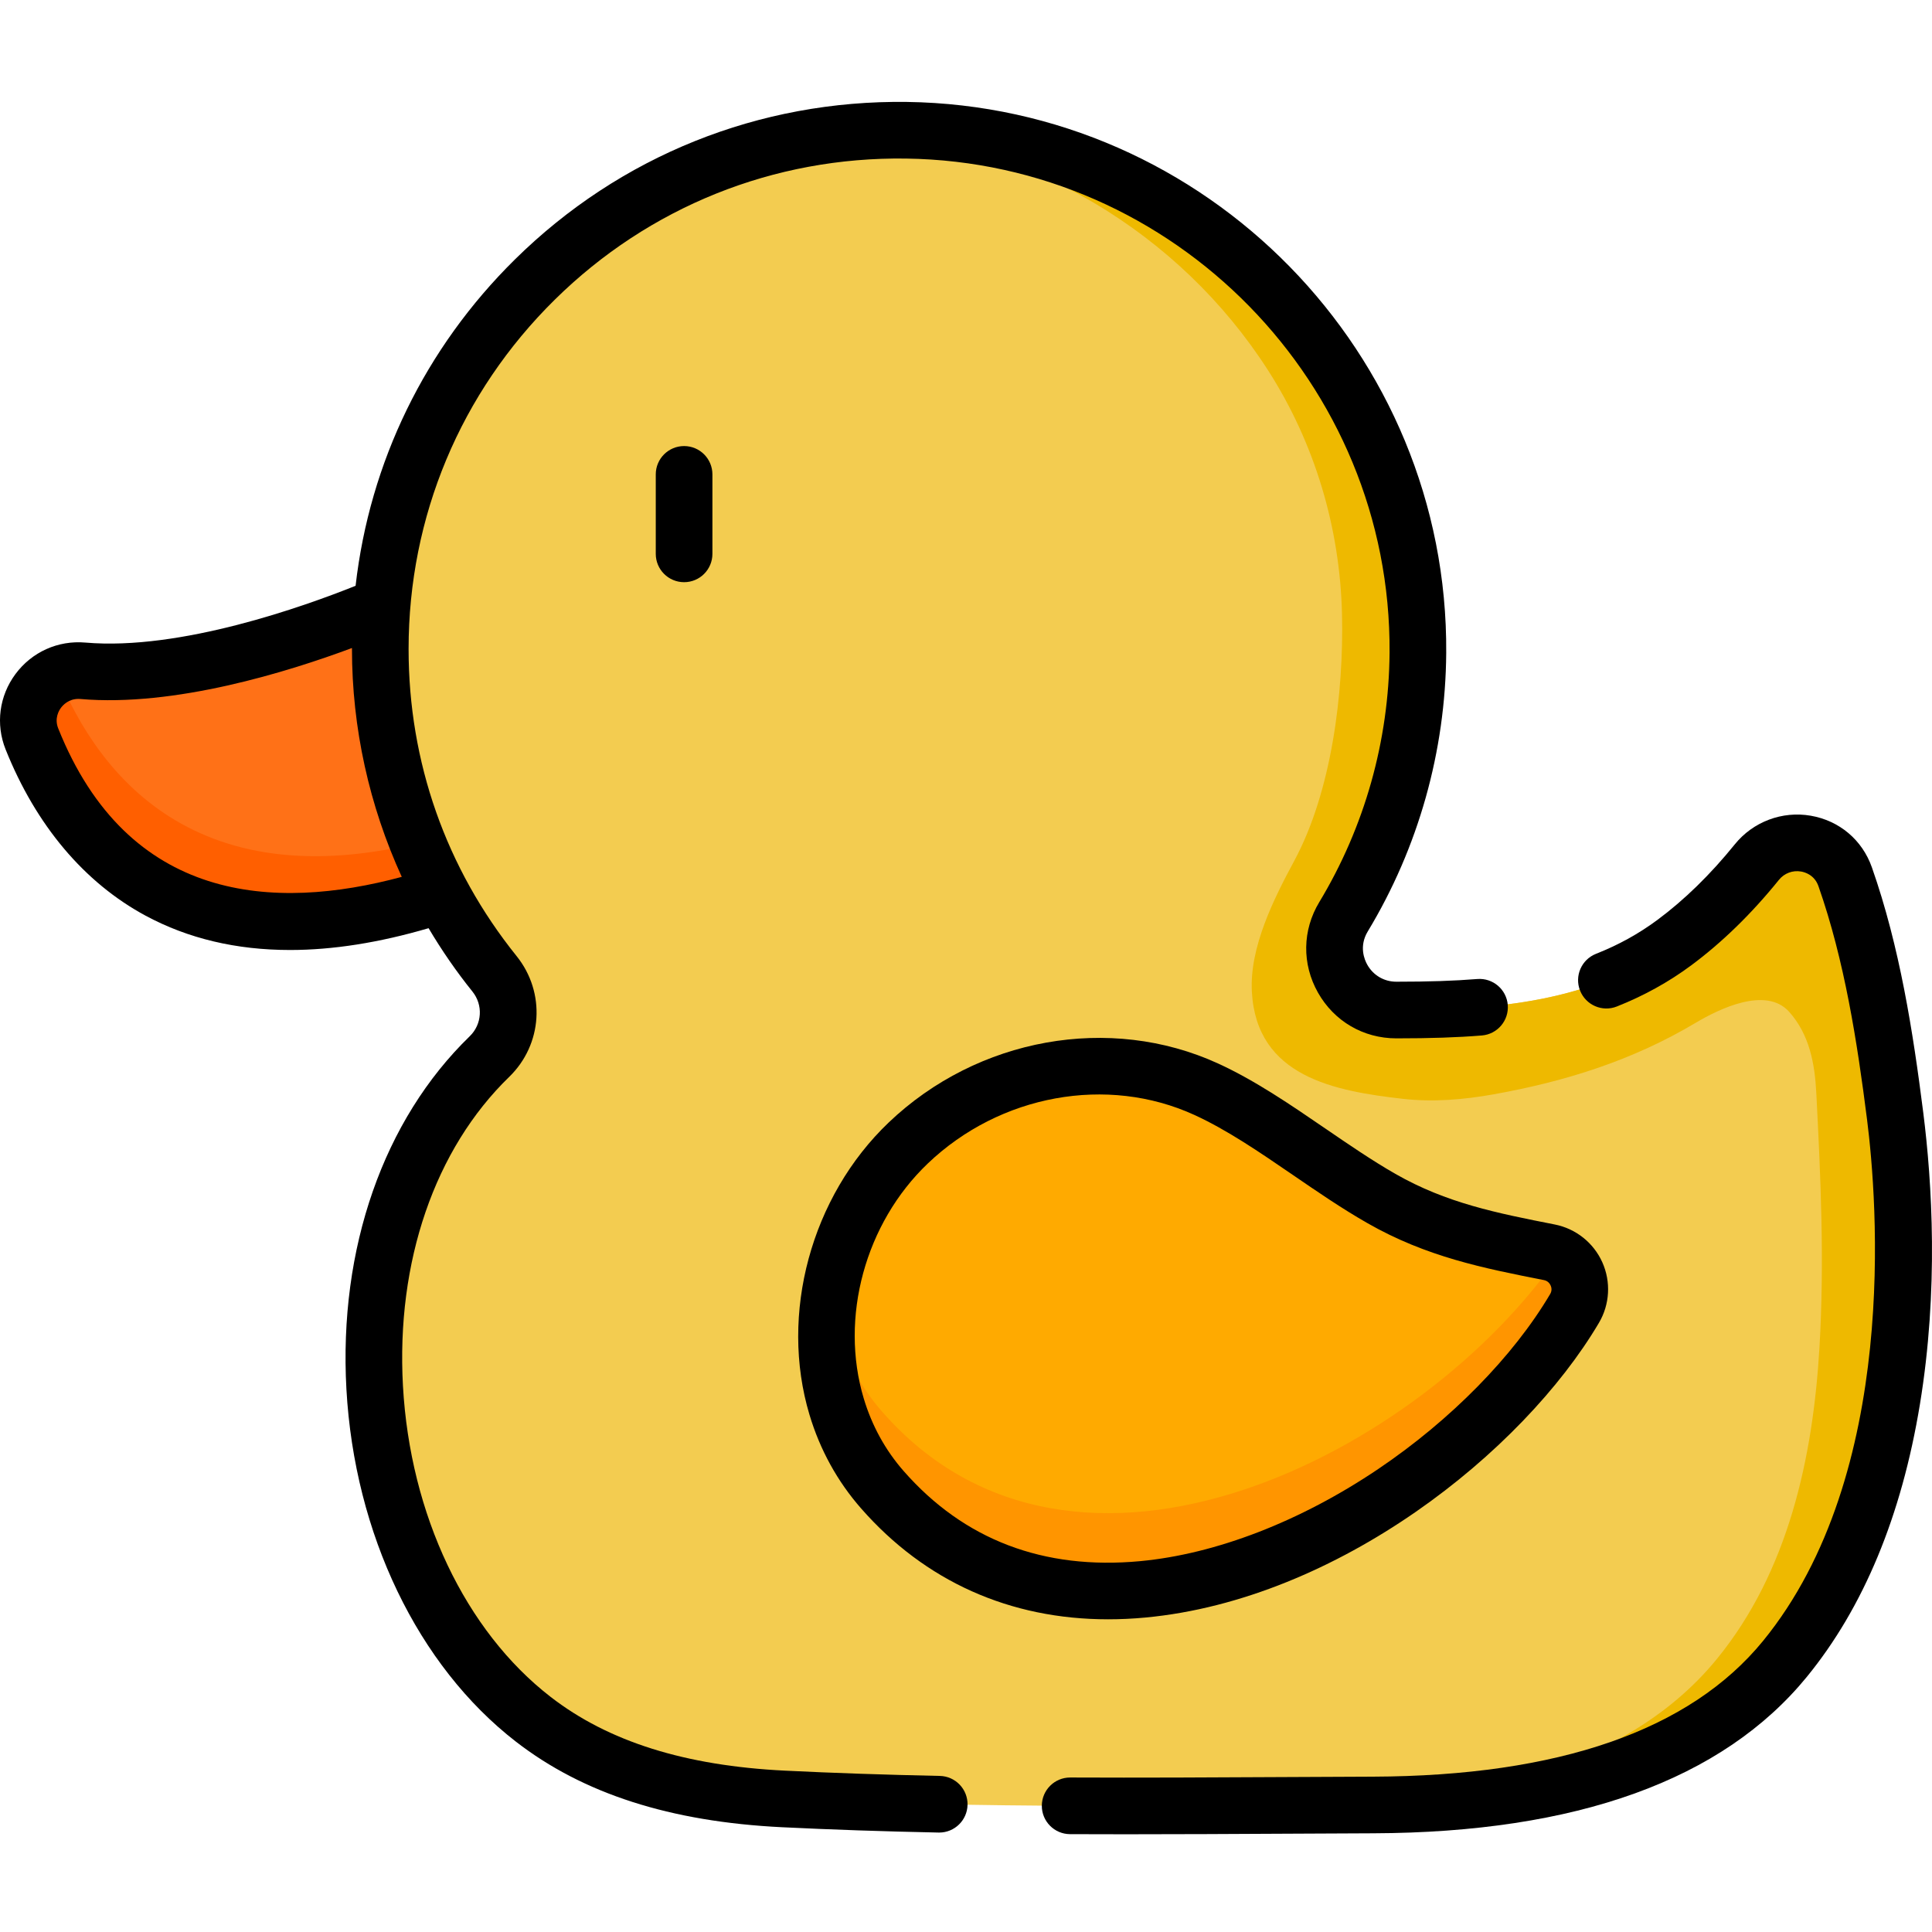
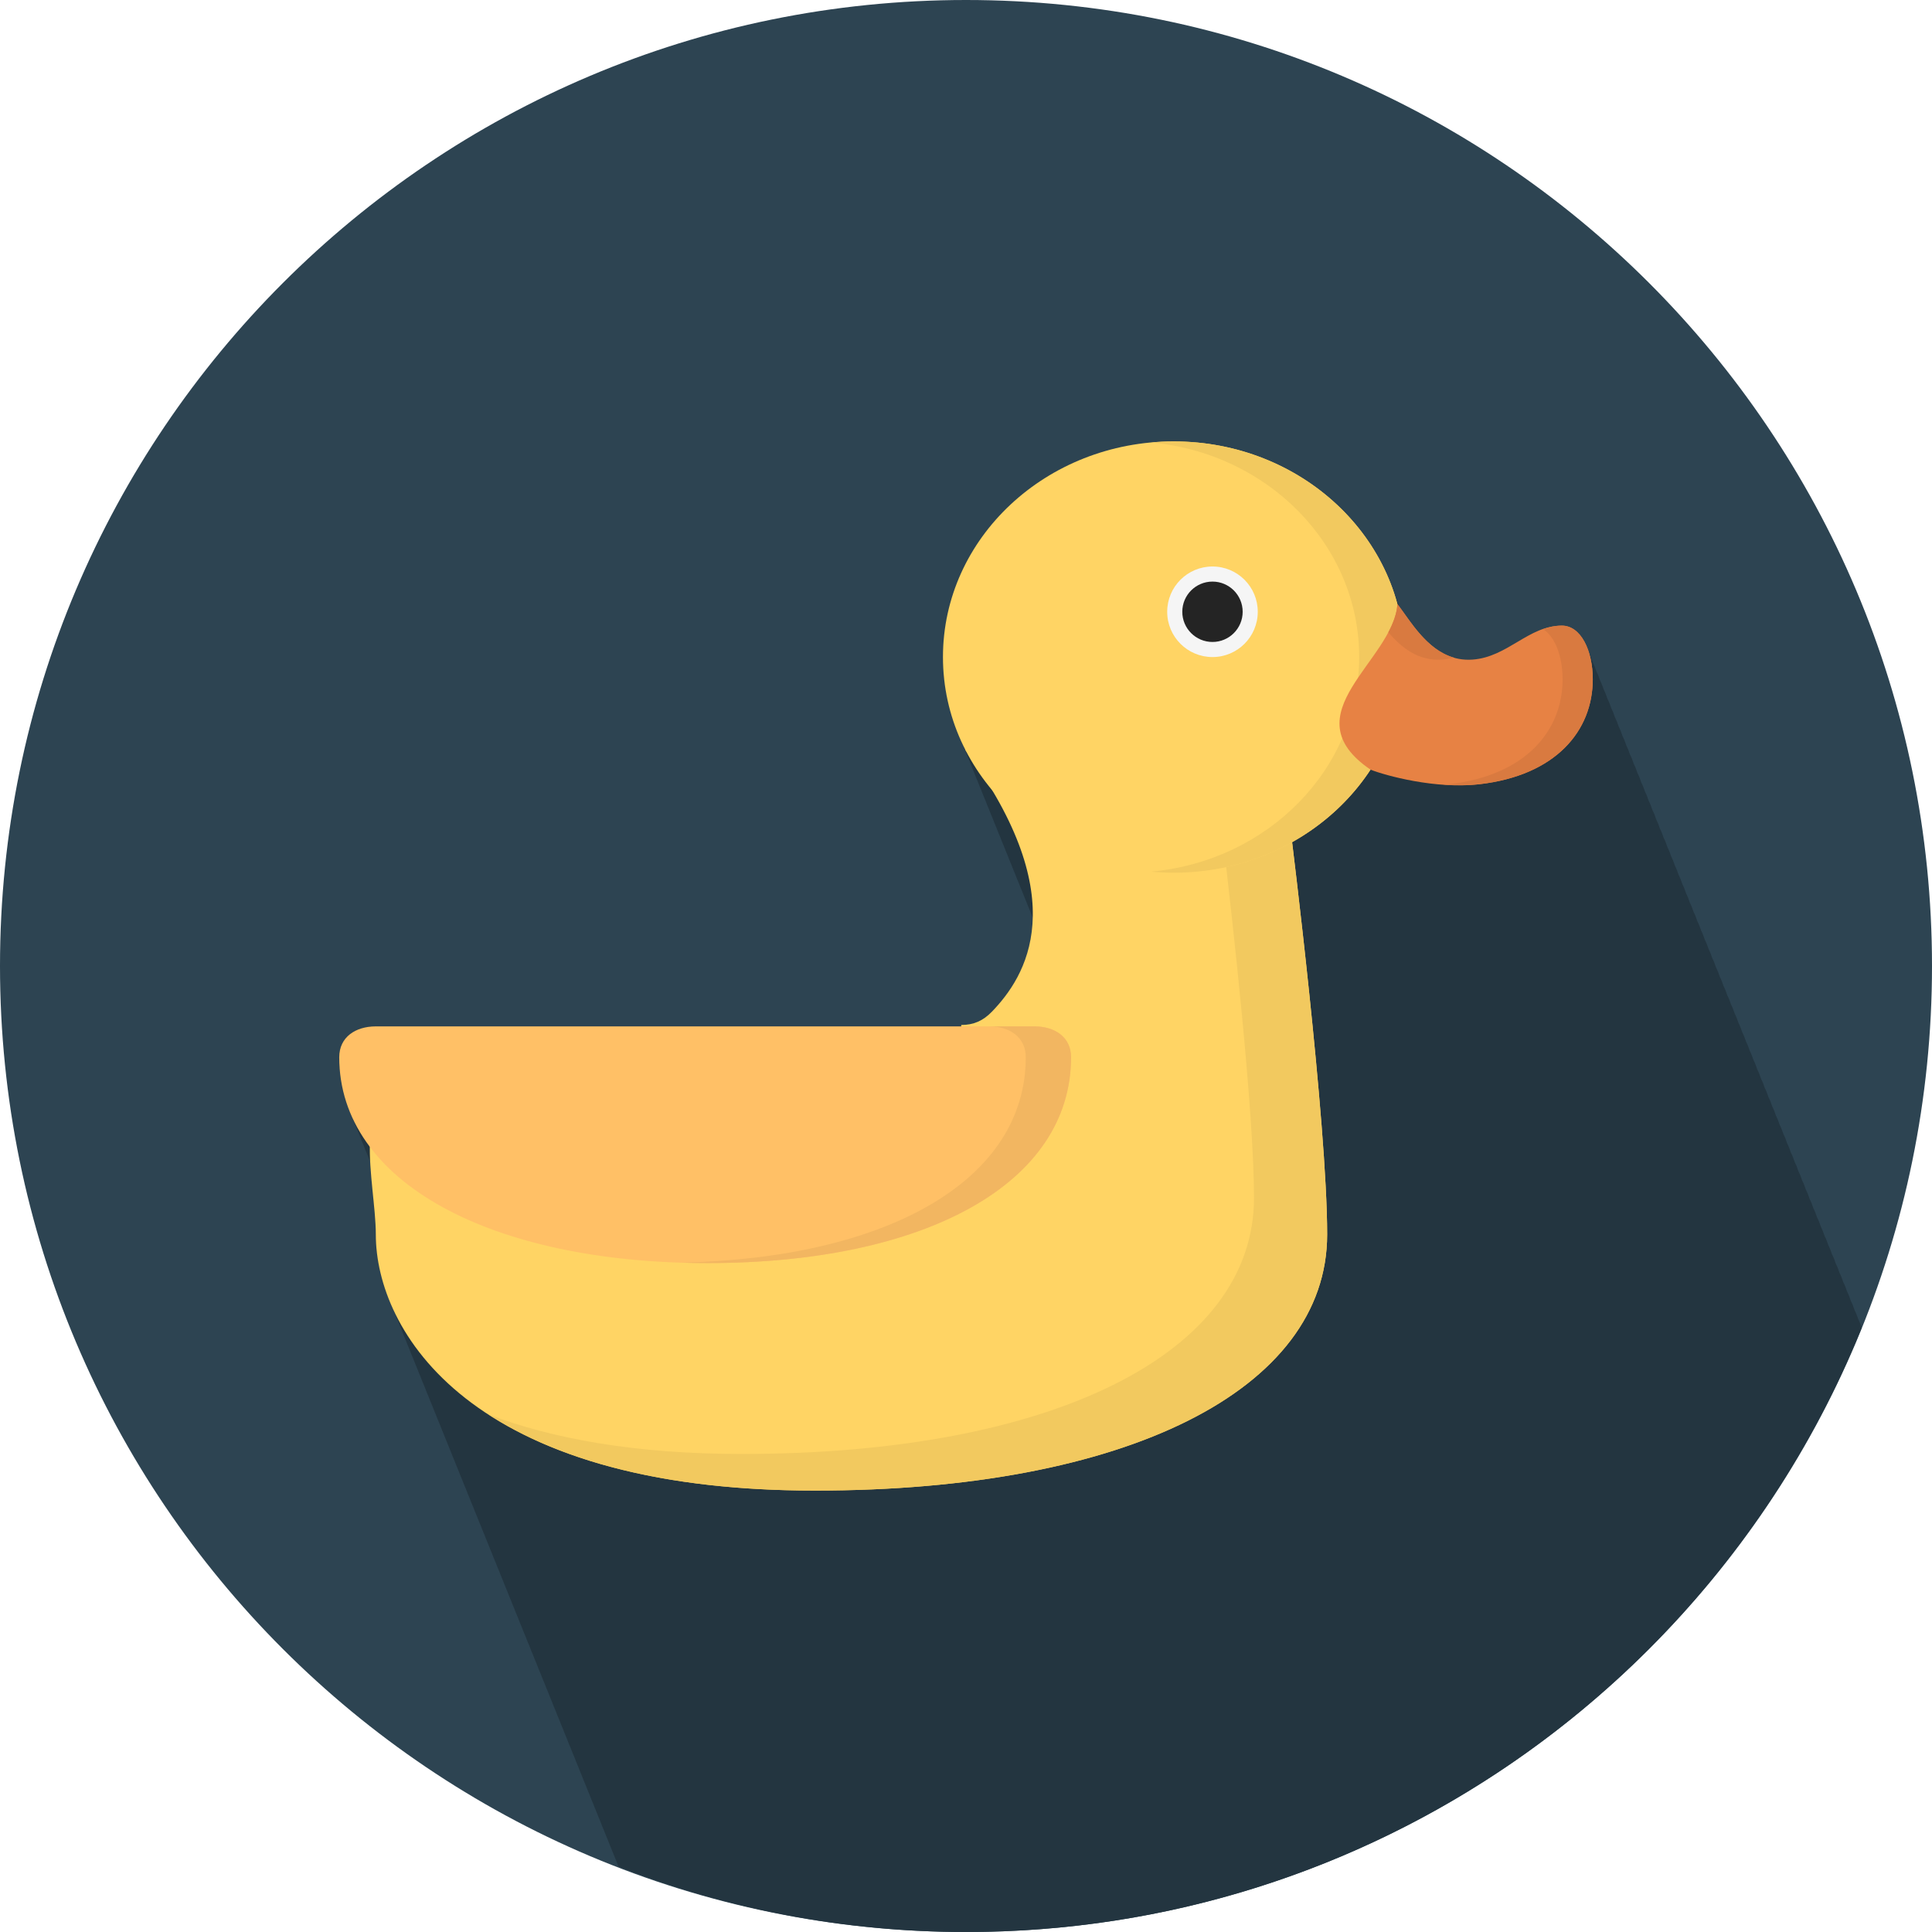
- <svg xmlns="http://www.w3.org/2000/svg" height="511pt" viewBox="0 -26 512 511" width="511pt">
-   <path d="m103.508 132.988s-46.891 21.289-81.535 18.277c-9.797-.852-17.168 8.914-13.516 18.047 11.09 27.754 40.371 66.59 115.156 38.945zm0 0" fill="#ff7117" />
-   <path d="m123.605 208.262c-74.773 27.641-104.066-11.199-115.152-38.949-2.742-6.887.762-14.129 6.855-16.902 10.688 26.398 37.828 62.367 104.605 42zm0 0" fill="#ff5f00" />
-   <path d="m502.234 269.258c-2.609-20.59-6.078-43.008-13.25-63.414-3.523-10.035-16.727-12.137-23.41-3.863-6.41 7.934-13.672 15.246-21.875 21.336-21.52 15.961-47.82 17.855-73.656 17.852-12.688 0-20.551-13.852-13.992-24.711 12.348-20.449 19.523-44.371 19.707-69.961.539-75.203-60.34-137.438-135.535-138.477-76.832-1.066-139.441 60.895-139.441 137.477 0 32.582 11.332 62.516 30.273 86.078 5.281 6.566 4.699 16.07-1.348 21.938-46.281 44.891-38.25 136.996 11.602 175.602 19.102 14.789 42.656 19.961 66.34 21.125 52.02 2.559 104.121 1.785 156.18 1.602 38.047-.137 83.648-7.438 109.199-38.715 30.82-37.727 35.086-97.465 29.207-143.867zm0 0" fill="#f3cc50" />
-   <path d="m473.023 413.121c-25.547 31.285-71.152 38.578-109.188 38.719-24.609.09-36.617.062-18.016 0 38.039-.141 83.645-7.434 109.191-38.719 18.922-23.156 25.457-53.367 27.168-82.57 1.34-22.809.332-44.707-.84-67.438-.402-7.789-1.82-15.422-7.164-21.441-6.152-6.93-18.691-.754-24.801 2.883-16.699 9.941-34.363 15.516-53.555 18.953-7.98 1.43-16.098 2.109-24.18 1.18-17.895-2.059-38.645-5.789-39.883-28.363-.648-11.727 5.785-24.586 11.215-34.656 9.957-18.461 13.152-44.609 12.676-65.348-.531-22.949-7.199-45.348-19.605-64.691-23.469-36.586-63.625-60.453-106.859-63.324 3.645-.25 7.324-.34 11.039-.289 75.195 1.039 136.07 63.273 135.531 138.48-.184 25.59-7.355 49.516-19.707 69.961-6.555 10.859 1.312 24.707 13.992 24.707 25.836 0 52.137-1.891 73.652-17.852 8.207-6.082 15.473-13.398 21.875-21.336 6.688-8.277 19.895-6.164 23.418 3.863 7.164 20.414 10.637 42.832 13.25 63.418 5.875 46.402 1.613 106.148-29.211 143.863zm0 0" fill="#eeb900" />
-   <path d="m221.719 346.285c2.395 7.969 6.395 15.473 12.102 21.988 53.43 60.988 151.297 6.434 183.457-48.031 3.496-5.922.066-13.543-6.68-14.871-16.387-3.23-30.191-6.062-44.527-14.262-15.562-8.898-30.68-21.758-46.422-28.961-26.457-12.105-58.098-5.645-78.957 14.262-18.922 18.055-26.133 46.043-18.973 69.875zm0 0" fill="#fa0" />
-   <path d="m417.281 320.242c-32.164 54.461-130.035 109.023-183.465 48.035-5.703-6.523-9.707-14.02-12.098-21.996-2.812-9.375-3.41-19.402-1.93-29.199.449 2.902 1.09 5.773 1.93 8.586 2.391 7.965 6.395 15.473 12.098 21.984 51.281 58.523 143.477 10.648 179.254-41.449 5.055 2.461 7.246 8.898 4.211 14.039zm0 0" fill="#ff9500" />
-   <path d="m509.68 268.316c-2.703-21.309-6.219-43.922-13.613-64.961-2.551-7.258-8.609-12.375-16.203-13.684-7.578-1.309-15.293 1.602-20.129 7.594-6.434 7.961-13.332 14.699-20.508 20.023-4.957 3.676-10.281 6.617-16.277 8.988-3.852 1.523-5.742 5.887-4.215 9.742 1.523 3.852 5.883 5.742 9.738 4.215 7.129-2.82 13.754-6.484 19.695-10.891 8.195-6.078 16.016-13.695 23.246-22.648 1.441-1.785 3.645-2.617 5.898-2.23 1.035.18 3.551.914 4.59 3.867 6.93 19.719 10.289 41.391 12.887 61.871 2.688 21.207 8.645 93.848-27.574 138.176-19.348 23.684-54.141 35.781-103.41 35.957-7.688.027-15.434.066-23.207.105-18.766.098-38.172.203-56.965.117-.012 0-.023 0-.035 0-4.129 0-7.484 3.336-7.504 7.473-.02 4.145 3.328 7.52 7.473 7.539 4.938.02 9.918.031 14.918.031 14.082 0 28.312-.074 42.191-.148 7.766-.039 15.504-.082 23.18-.109 53.977-.191 92.66-14.145 114.984-41.469 15.027-18.391 25.105-42.688 29.957-72.211 4.988-30.328 3.23-58.805.883-77.348zm0 0" />
-   <path d="m351.223 272.57c-9.152-6.266-18.609-12.742-28.449-17.246-28.648-13.109-63.715-6.816-87.266 15.656-20.57 19.629-29 50.758-20.98 77.465 2.793 9.289 7.383 17.625 13.648 24.777 16.957 19.352 39.445 29.41 65.488 29.41 3.23 0 6.52-.152 9.855-.465 50.938-4.754 99.957-43.793 120.219-78.109 2.879-4.871 3.211-10.867.895-16.035-2.32-5.176-7.027-8.922-12.586-10.016-15.387-3.035-28.68-5.652-42.25-13.414-6.148-3.516-12.465-7.844-18.574-12.023zm59.711 41.594c.199.438.441 1.312-.117 2.258-9.754 16.52-26.359 33.422-45.559 46.371-20.562 13.871-42.98 22.547-63.129 24.43-25.586 2.383-46.68-5.652-62.664-23.895-4.836-5.523-8.391-11.984-10.559-19.203-6.438-21.43.383-46.461 16.965-62.285 19.148-18.273 47.543-23.441 70.656-12.867 8.668 3.969 17.191 9.805 26.211 15.98 6.359 4.355 12.93 8.855 19.609 12.672 15.703 8.98 30.809 11.957 46.797 15.109 1.098.215 1.594.988 1.789 1.43zm0 0" />
-   <path d="m399.574 239.828c-.332-4.133-3.949-7.203-8.082-6.879-6.16.496-12.766.715-21.418.715-.012 0-.023 0-.031 0-3.23 0-6.105-1.68-7.695-4.496-.754-1.34-2.258-4.887.125-8.832 13.414-22.211 20.602-47.727 20.789-73.785.57-79.426-63.555-144.938-142.938-146.039-39.133-.512-76.023 14.281-103.863 41.742-23.832 23.504-38.488 53.746-42.227 86.488-13.477 5.402-46.402 17.234-71.613 15.047-7.25-.633-14.176 2.488-18.52 8.34-4.312 5.809-5.293 13.273-2.617 19.969 8.023 20.078 20.855 35.32 37.105 44.07 11.25 6.059 24.043 9.09 38.281 9.09 11.336 0 23.59-1.934 36.711-5.777 3.465 5.848 7.34 11.469 11.625 16.797 2.867 3.566 2.559 8.66-.727 11.844-22.844 22.156-34.754 56.238-32.676 93.508 2.137 38.375 18.926 73.297 44.91 93.418 17.828 13.809 40.91 21.23 70.562 22.688 13.098.641 26.664 1.105 41.473 1.41h.156c4.074 0 7.418-3.262 7.504-7.352.082-4.145-3.207-7.57-7.352-7.656-14.664-.305-28.09-.762-41.047-1.398-26.477-1.301-46.793-7.699-62.109-19.562-22.594-17.492-37.215-48.293-39.113-82.383-1.832-32.922 8.426-62.77 28.141-81.895 8.879-8.613 9.727-22.383 1.973-32.031-18.723-23.289-28.621-51.426-28.621-81.375 0-35.059 13.75-67.93 38.719-92.551 24.957-24.617 58.066-37.918 93.113-37.422 71.164.984 128.645 59.719 128.137 130.922-.168 23.363-6.609 46.23-18.629 66.133-4.492 7.438-4.621 16.398-.348 23.969 4.285 7.598 12.047 12.129 20.766 12.129h.035c9.066 0 16.043-.234 22.617-.762 4.137-.332 7.215-3.953 6.883-8.082zm-384.148-73.301c-1.047-2.621.16-4.684.727-5.449.547-.734 2.043-2.359 4.621-2.359.176 0 .359.008.547.023 24.91 2.164 54.977-7.18 71.957-13.512 0 .086-.004.176-.004.266 0 20.914 4.582 41.547 13.199 60.383-33.793 9.117-72.559 6.914-91.047-39.352zm0 0" />
-   <path d="m173.785 99.219v21.059c0 4.145 3.359 7.508 7.508 7.508 4.145 0 7.504-3.359 7.504-7.508v-21.059c0-4.145-3.359-7.508-7.504-7.508-4.148 0-7.508 3.363-7.508 7.508zm0 0" />
+ <svg xmlns="http://www.w3.org/2000/svg" version="1.1" id="Layer_1" x="0px" y="0px" viewBox="0 0 512 512" style="enable-background:new 0 0 512 512;" xml:space="preserve">
+   <circle style="fill:#2D4452;" cx="256" cy="256" r="256" />
+   <path style="fill:#233540;" d="M493.372,351.868c-0.26-0.788-0.548-1.552-0.9-2.232c-0.284-0.88-0.608-1.716-0.996-2.46  c-0.28-0.88-0.604-1.7-0.988-2.448c-0.28-0.88-0.604-1.708-0.992-2.452c-0.276-0.884-0.604-1.712-0.992-2.452  c-0.284-0.884-0.604-1.712-0.996-2.46c-0.28-0.88-0.6-1.704-0.988-2.444c-0.276-0.884-0.604-1.712-0.992-2.452  c-0.276-0.884-0.604-1.712-0.992-2.456c-0.284-0.88-0.604-1.712-0.996-2.46c-0.28-0.88-0.6-1.7-0.984-2.448  c-0.288-0.888-0.616-1.724-1.008-2.472c-0.28-0.88-0.6-1.7-0.984-2.432c-0.28-0.88-0.596-1.708-0.992-2.452  c-0.272-0.884-0.6-1.716-0.992-2.46c-0.276-0.884-0.6-1.704-0.992-2.444c-0.272-0.884-0.596-1.708-0.992-2.456  c-0.272-0.88-0.596-1.708-0.992-2.456c-0.272-0.88-0.6-1.712-0.992-2.452c-0.276-0.884-0.6-1.712-0.984-2.448  c-0.28-0.88-0.604-1.708-0.992-2.456c-0.28-0.88-0.604-1.708-0.992-2.452c-0.28-0.884-0.608-1.712-0.996-2.456  c-0.28-0.888-0.6-1.708-0.988-2.448c-0.272-0.88-0.6-1.708-0.992-2.452c-0.272-0.884-0.6-1.712-0.992-2.456  c-0.272-0.88-0.6-1.708-0.992-2.452c-0.272-0.884-0.6-1.716-0.996-2.46c-0.276-0.88-0.596-1.7-0.984-2.448  c-0.276-0.876-0.604-1.704-0.992-2.448c-0.276-0.888-0.604-1.716-0.988-2.456c-0.28-0.884-0.608-1.712-1-2.46  c-0.28-0.88-0.6-1.704-0.984-2.444c-0.28-0.884-0.608-1.712-0.992-2.452c-0.28-0.884-0.604-1.712-0.992-2.456  c-0.28-0.88-0.608-1.712-1-2.456c-0.28-0.892-0.604-1.724-1-2.476c-0.276-0.868-0.596-1.688-0.984-2.424  c-0.276-0.884-0.6-1.712-0.992-2.456c-0.276-0.88-0.6-1.708-0.992-2.456c-0.28-0.88-0.604-1.712-0.992-2.46  c-0.28-0.88-0.6-1.7-0.988-2.444c-0.276-0.884-0.604-1.712-0.992-2.456c-0.276-0.88-0.604-1.708-0.992-2.456  c-0.284-0.88-0.604-1.712-0.996-2.46c-0.28-0.88-0.6-1.704-0.988-2.444c-0.276-0.88-0.604-1.708-0.992-2.456  c-0.276-0.88-0.604-1.708-0.988-2.456c-0.288-0.88-0.608-1.712-1-2.456c-0.28-0.884-0.6-1.704-0.984-2.448  c-0.28-0.88-0.6-1.708-0.992-2.456c-0.28-0.88-0.6-1.708-0.992-2.456c-0.28-0.88-0.6-1.708-0.992-2.452  c-0.28-0.884-0.608-1.716-1-2.46c-0.272-0.88-0.6-1.7-0.984-2.448c-0.28-0.88-0.6-1.708-0.992-2.456  c-0.276-0.88-0.6-1.708-0.992-2.452c-0.28-0.884-0.604-1.716-0.992-2.46c-0.28-0.88-0.604-1.704-0.992-2.448  c-0.276-0.88-0.596-1.708-0.992-2.456c-0.276-0.88-0.596-1.708-0.992-2.452c-0.276-0.896-0.604-1.736-1.008-2.488  c-0.268-0.868-0.596-1.68-0.976-2.42c-0.276-0.88-0.604-1.708-0.992-2.452c-0.276-0.884-0.604-1.712-0.992-2.456  c-0.276-0.884-0.604-1.716-0.996-2.46c-0.28-0.88-0.596-1.704-0.984-2.448c-0.276-0.88-0.604-1.708-0.992-2.452  c-0.276-0.884-0.604-1.712-0.992-2.456c-0.276-0.88-0.604-1.708-0.992-2.456c-0.276-0.88-0.604-1.712-1-2.46  c-0.276-0.88-0.596-1.704-0.984-2.444c-0.276-0.884-0.604-1.712-0.992-2.456c-1.316-4.112-3.784-7.004-7.12-7.004  c-0.936,0-1.836,0.12-2.704,0.308c-7.328,1.42-12.624,8.092-20.96,8.692c-1.812,0.128-3.452-0.084-4.984-0.528  c-0.876-0.252-1.704-0.592-2.492-0.996c-0.04-0.02-0.084-0.044-0.116-0.068c-2.4-1.236-4.428-3.064-6.212-5.068  c-0.032-0.028-0.056-0.06-0.084-0.084c-1.164-1.316-2.22-2.708-3.188-4.052c-0.048-0.06-0.084-0.116-0.12-0.176  c-0.5-0.688-0.976-1.36-1.436-2.004c-0.22-0.304-0.42-0.584-0.632-0.876c-0.016-0.032-0.028-0.064-0.04-0.088  c-0.296-0.828-0.652-1.628-0.988-2.436c-0.3-0.832-0.656-1.64-0.992-2.456c-8.12-22.64-30.932-38.98-57.904-38.98  c-33.772,0-61.152,25.584-61.152,57.148c0,7.252,1.564,14.148,4.216,20.528c0.3,0.832,0.652,1.64,0.992,2.456  c0.3,0.836,0.652,1.648,0.996,2.464c0.296,0.832,0.648,1.628,0.988,2.44c0.3,0.832,0.652,1.64,0.992,2.456  c0.304,0.832,0.656,1.64,0.992,2.456c0.304,0.832,0.656,1.64,0.992,2.452c0.304,0.836,0.656,1.648,1,2.464  c0.296,0.832,0.648,1.632,0.984,2.444c0.3,0.832,0.656,1.64,0.992,2.456c0.3,0.832,0.656,1.64,0.992,2.452  c0.3,0.852,0.664,1.668,1.008,2.496c0.292,0.82,0.644,1.612,0.98,2.416c0.296,0.832,0.648,1.64,0.992,2.456  c0.296,0.832,0.648,1.636,0.992,2.452c0.296,0.836,0.648,1.648,0.992,2.464c0.296,0.832,0.648,1.632,0.992,2.444  c0.296,0.832,0.648,1.64,0.992,2.456c0.296,0.832,0.648,1.636,0.988,2.452c0.296,0.836,0.652,1.648,0.996,2.464  c0.22,0.596,0.448,1.18,0.688,1.764c-0.284,12.216-6.12,20.176-10.768,25.004c-2.36,2.44-4.86,3.524-8.14,3.524V272H99.608  c-5.36,0-9.696,2.82-9.696,8.18c0,5.584,1.172,10.84,3.368,15.72c0.308,0.828,0.628,1.648,0.992,2.456  c0.308,0.832,0.632,1.66,1,2.472c0.304,0.82,0.624,1.636,0.984,2.436c0.304,0.828,0.624,1.648,0.992,2.452  c0.28,0.756,0.572,1.524,0.904,2.264c0.344,6.684,1.456,13.796,1.456,19.144c0,5.48,1.228,11.8,3.984,18.308  c0.296,0.82,0.64,1.64,0.992,2.452c0.296,0.82,0.648,1.644,1,2.472c0.296,0.808,0.64,1.62,0.984,2.436  c0.296,0.816,0.64,1.636,0.992,2.456c0.296,0.812,0.64,1.632,0.992,2.448c0.296,0.816,0.64,1.636,0.992,2.456  c0.296,0.82,0.648,1.644,1,2.472c0.296,0.808,0.64,1.62,0.984,2.432c0.296,0.82,0.64,1.632,0.992,2.452  c0.296,0.816,0.64,1.636,0.992,2.456c0.3,0.832,0.652,1.668,1.016,2.508c0.288,0.792,0.628,1.596,0.968,2.412  c0.3,0.812,0.644,1.628,0.992,2.448c0.3,0.816,0.644,1.636,0.992,2.456c0.3,0.82,0.648,1.64,1,2.468  c0.296,0.812,0.636,1.624,0.984,2.436c0.3,0.816,0.644,1.632,0.992,2.452c0.3,0.816,0.644,1.636,0.992,2.452  c0.296,0.82,0.648,1.648,1,2.476c0.296,0.804,0.632,1.616,0.984,2.432c0.296,0.816,0.64,1.632,0.992,2.452  c0.296,0.816,0.64,1.636,0.992,2.456c0.296,0.812,0.64,1.632,0.992,2.452c0.296,0.82,0.648,1.644,1,2.472  c0.296,0.808,0.632,1.616,0.984,2.432c0.296,0.812,0.64,1.632,0.992,2.452c0.296,0.82,0.64,1.64,0.992,2.456  c0.296,0.82,0.644,1.644,1,2.472c0.292,0.804,0.632,1.616,0.984,2.428c0.296,0.82,0.64,1.64,0.988,2.46  c0.3,0.812,0.644,1.632,0.992,2.452c0.3,0.82,0.648,1.644,1,2.472c0.296,0.804,0.636,1.612,0.984,2.432  c0.3,0.812,0.644,1.632,0.992,2.452c0.3,0.816,0.644,1.636,0.992,2.456c0.304,0.828,0.656,1.66,1.012,2.496  c0.292,0.808,0.636,1.608,0.984,2.428c0.296,0.804,0.64,1.616,0.984,2.432c0.296,0.816,0.64,1.636,0.992,2.456  c0.296,0.816,0.64,1.632,0.992,2.452c0.296,0.82,0.648,1.64,1,2.468c0.296,0.812,0.64,1.62,0.984,2.436  c0.296,0.816,0.64,1.636,0.992,2.456c0.296,0.816,0.64,1.628,0.992,2.448c0.296,0.82,0.648,1.648,1,2.476  c0.292,0.804,0.64,1.616,0.984,2.432c0.296,0.816,0.64,1.636,0.992,2.456c0.296,0.812,0.64,1.632,0.988,2.452  c0.3,0.812,0.644,1.632,0.992,2.452c0.3,0.82,0.648,1.644,1,2.472c0.296,0.808,0.64,1.62,0.984,2.432  c0.3,0.82,0.644,1.632,0.992,2.452c0.3,0.816,0.644,1.636,0.992,2.456c0.3,0.82,0.648,1.644,1,2.472  c0.296,0.804,0.64,1.616,0.984,2.436c0.3,0.812,0.644,1.628,0.992,2.448c0.3,0.816,0.644,1.636,0.992,2.456  c0.3,0.82,0.644,1.644,1,2.468c0.292,0.812,0.636,1.624,0.98,2.436c0.304,0.812,0.648,1.632,0.992,2.452  c0.252,0.684,0.548,1.376,0.836,2.064C192.524,505.9,223.54,512,256,512C363.472,512,455.42,445.744,493.372,351.868z" />
+   <path style="fill:#FFD464;" d="M341.944,219.268l-19.252,2.408c0.056,0.368-28.42-8.564-29.056-26.492  c-0.072-1.704-0.112-3.008-0.112-3.804h-19.396c0,0.944-19.448,5.804-18.26,7.424c29.12,39.696,15.864,60.116,7.004,69.296  c-2.36,2.44-4.86,3.528-8.136,3.528v16.72H109.288c-17.088,0-9.696,25.172-9.696,38.788c0,25.212,24.508,67.884,116.368,67.884  c82.468,0,135.752-26.648,135.752-67.884C351.72,297.78,342.34,222.456,341.944,219.268z" />
+   <path style="fill:#F2C95F;" d="M341.944,219.268l-17.956,2.244c2.732,23.016,8.336,73.196,8.336,95.924  c0,41.232-53.288,67.88-135.752,67.88c-28.376,0-50.276-4.084-67.072-10.452c17.984,11.648,45.492,20.156,86.46,20.156  c82.468,0,135.752-26.648,135.752-67.884C351.72,297.78,342.34,222.456,341.944,219.268z" />
+   <path style="fill:#FFC066;" d="M187.532,334.736c-57.476,0-97.632-21.54-97.632-54.556c0-5.36,4.336-8.18,9.696-8.18h174.552  c5.36,0,9.696,2.82,9.696,8.18C283.836,313.72,245.136,334.736,187.532,334.736z" />
+   <path style="fill:#F2B661;" d="M274.14,272h-12c5.36,0,9.696,2.82,9.696,8.18c0,32.524-36.452,53.212-91.188,54.428  c2.264,0.076,4.556,0.116,6.884,0.116c57.604,0,96.304-21.016,96.304-54.556C283.836,274.82,279.5,272,274.14,272z" />
+   <ellipse style="fill:#FFD464;" cx="311.04" cy="174.128" rx="61.148" ry="57.148" />
+   <path style="fill:#F2C95F;" d="M311.048,116.98c-2.028,0-4.024,0.096-6,0.284c30.956,2.812,55.148,27.196,55.148,56.864  s-24.192,54.048-55.148,56.864c1.976,0.184,3.972,0.284,6,0.284c33.772,0,61.148-25.584,61.148-57.148S344.82,116.98,311.048,116.98  z" />
+   <path style="fill:#E78244;" d="M370.332,160.08c-1.016,15.06-28.76,29.136-7.12,43.892c4.024,1.576,17.188,5.2,28.792,3.868  c20.332-2.332,30.096-14.164,30.096-27.832c0-7.58-3.128-14.208-8.204-14.208c-8.828,0-14.336,8.336-23.664,9  C379.92,175.528,374.524,165.628,370.332,160.08z" />
+   <g>
+     <path style="fill:#D97A40;" d="M382.236,174.792c1.072-0.084,2.068-0.272,3.032-0.524c-7.188-2.084-11.468-9.608-14.924-14.196   c-0.168,2.524-1.088,5.012-2.416,7.484C371.416,171.672,375.892,175.252,382.236,174.792z" />
+     <path style="fill:#D97A40;" d="M413.908,165.792c-1.776,0-3.412,0.4-4.976,0.94c3.252,2.06,5.172,7.352,5.172,13.26   c0,13.668-9.756,25.5-30.088,27.832c-0.54,0.064-1.084,0.064-1.628,0.104c3.188,0.232,6.456,0.252,9.628-0.104   c20.332-2.332,30.088-14.164,30.088-27.832C422.1,172.42,418.972,165.792,413.908,165.792z" />
+   </g>
+   <circle style="fill:#F5F5F5;" cx="321.32" cy="162.128" r="12" />
+   <circle style="fill:#242424;" cx="321.32" cy="162.128" r="8" />
+   <g>
+ </g>
+   <g>
+ </g>
+   <g>
+ </g>
+   <g>
+ </g>
+   <g>
+ </g>
+   <g>
+ </g>
+   <g>
+ </g>
+   <g>
+ </g>
+   <g>
+ </g>
+   <g>
+ </g>
+   <g>
+ </g>
+   <g>
+ </g>
+   <g>
+ </g>
+   <g>
+ </g>
+   <g>
+ </g>
</svg>
